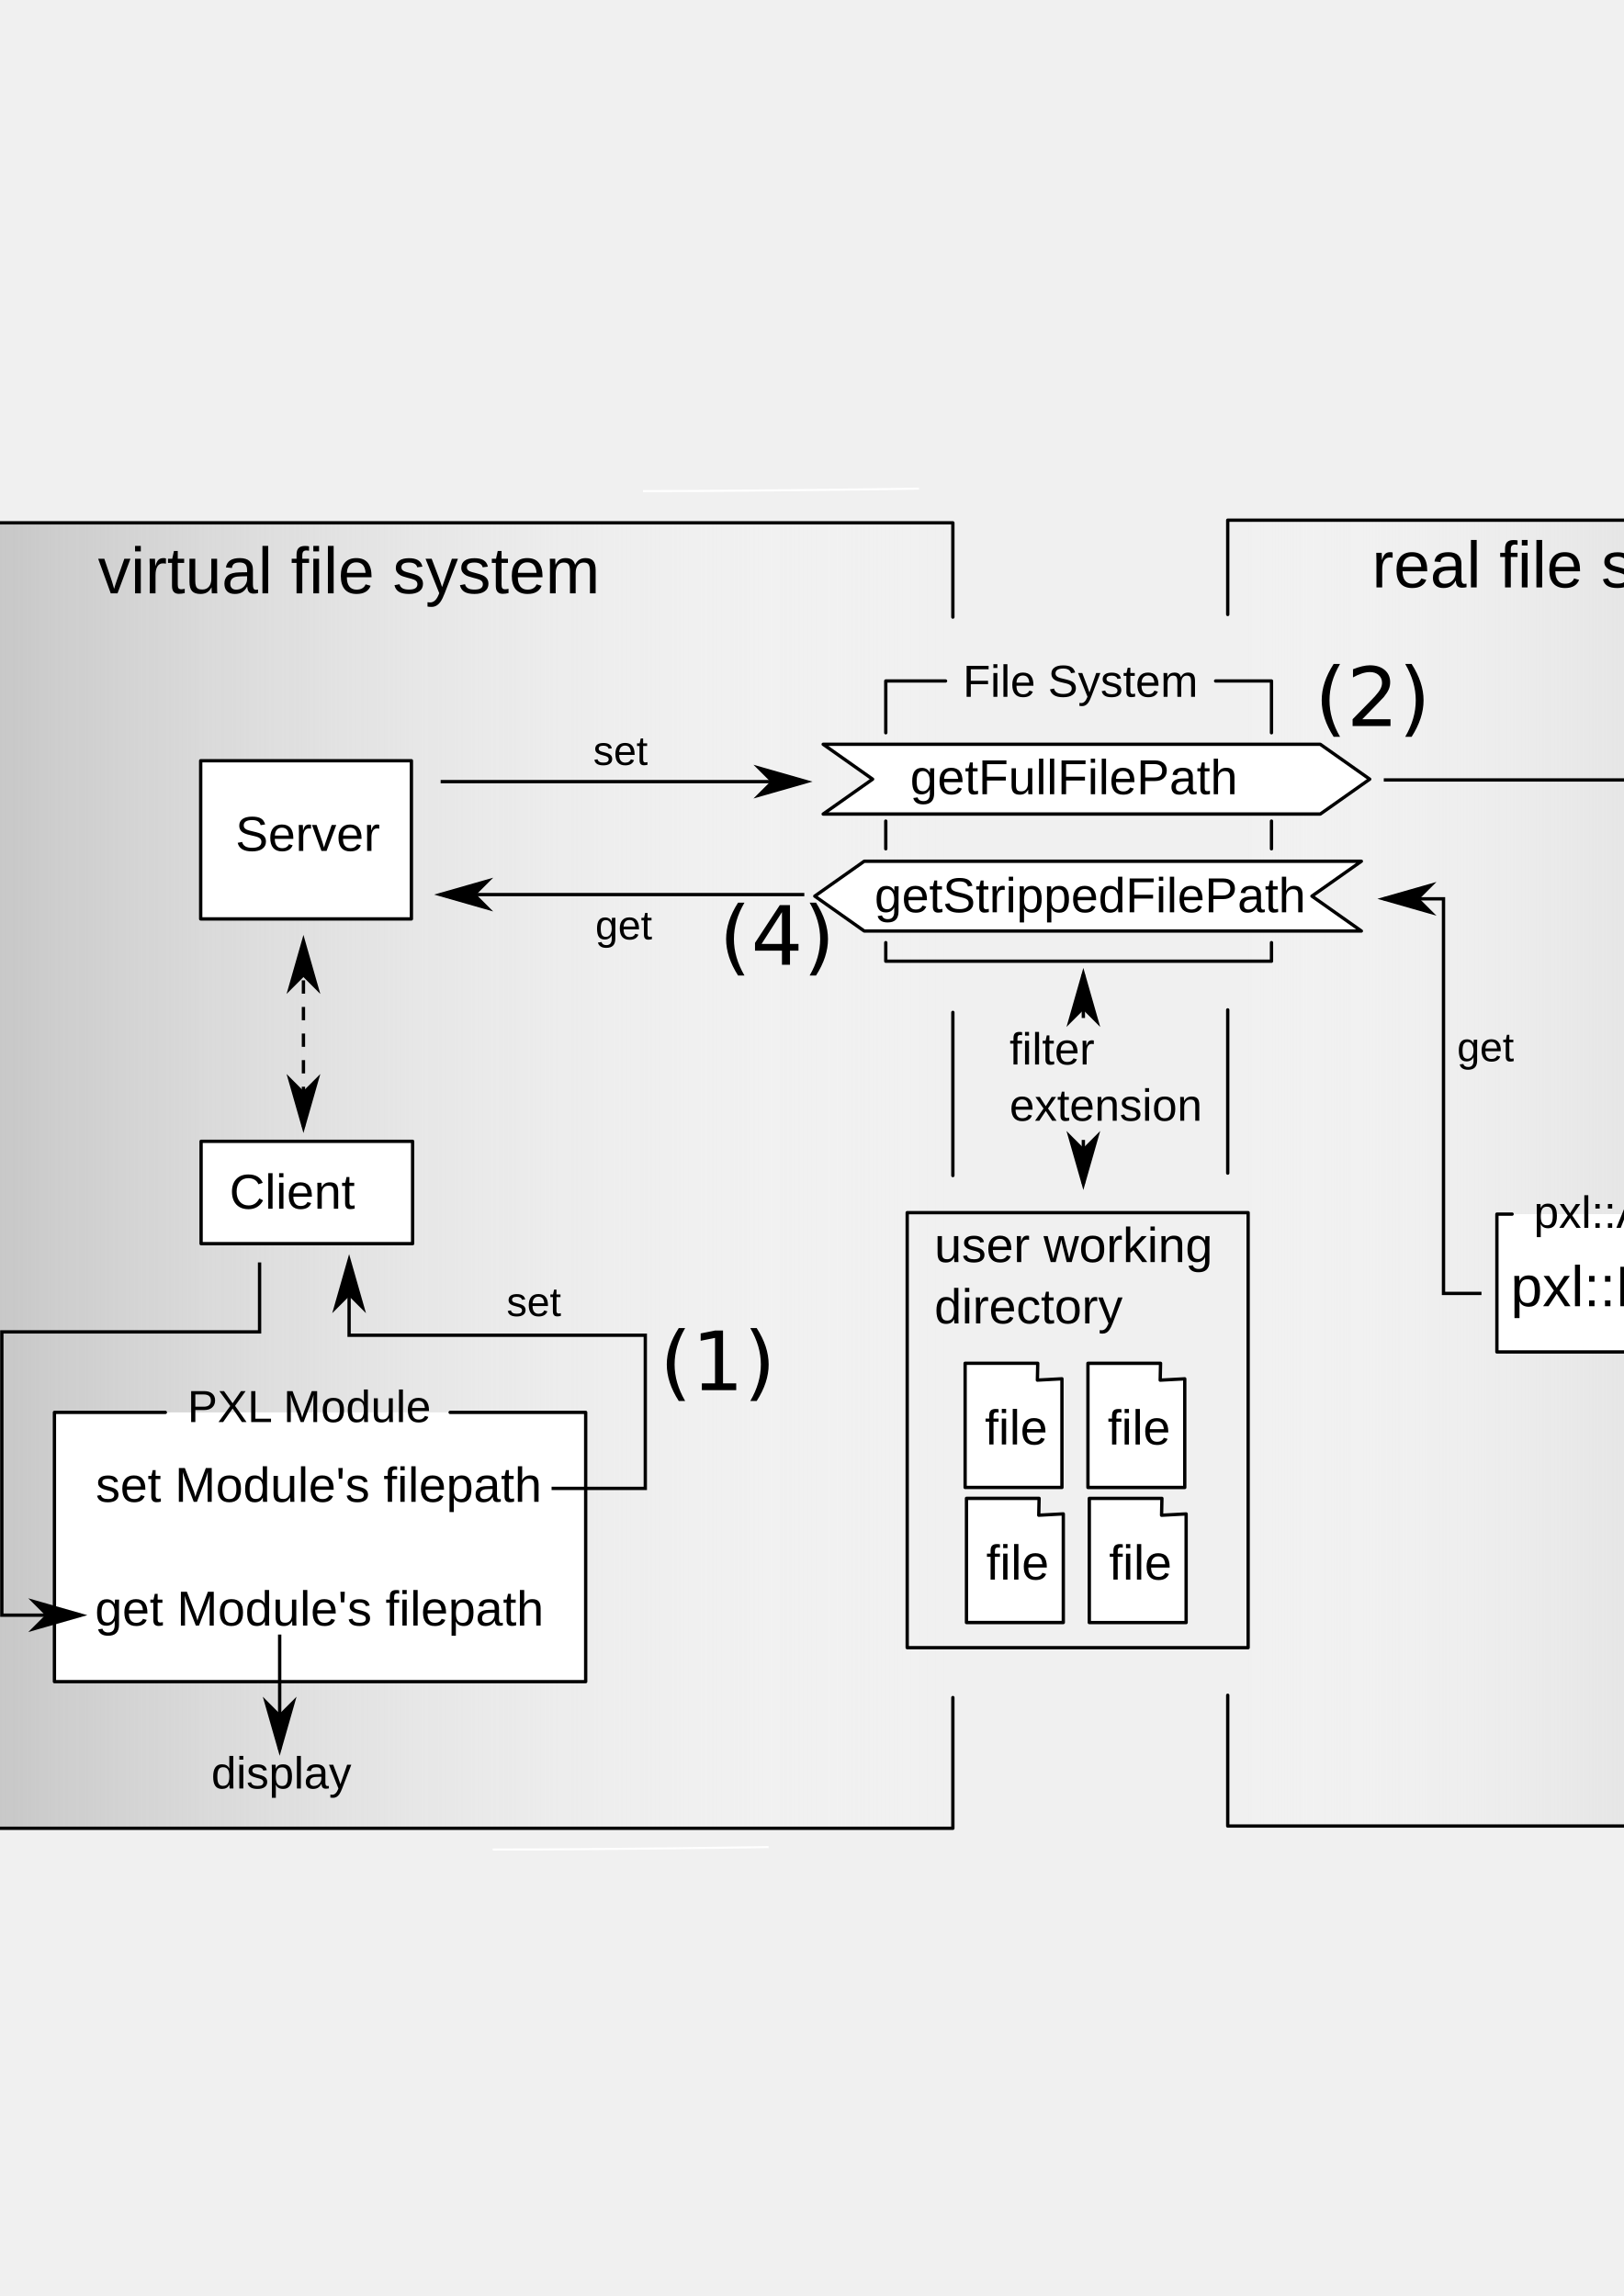
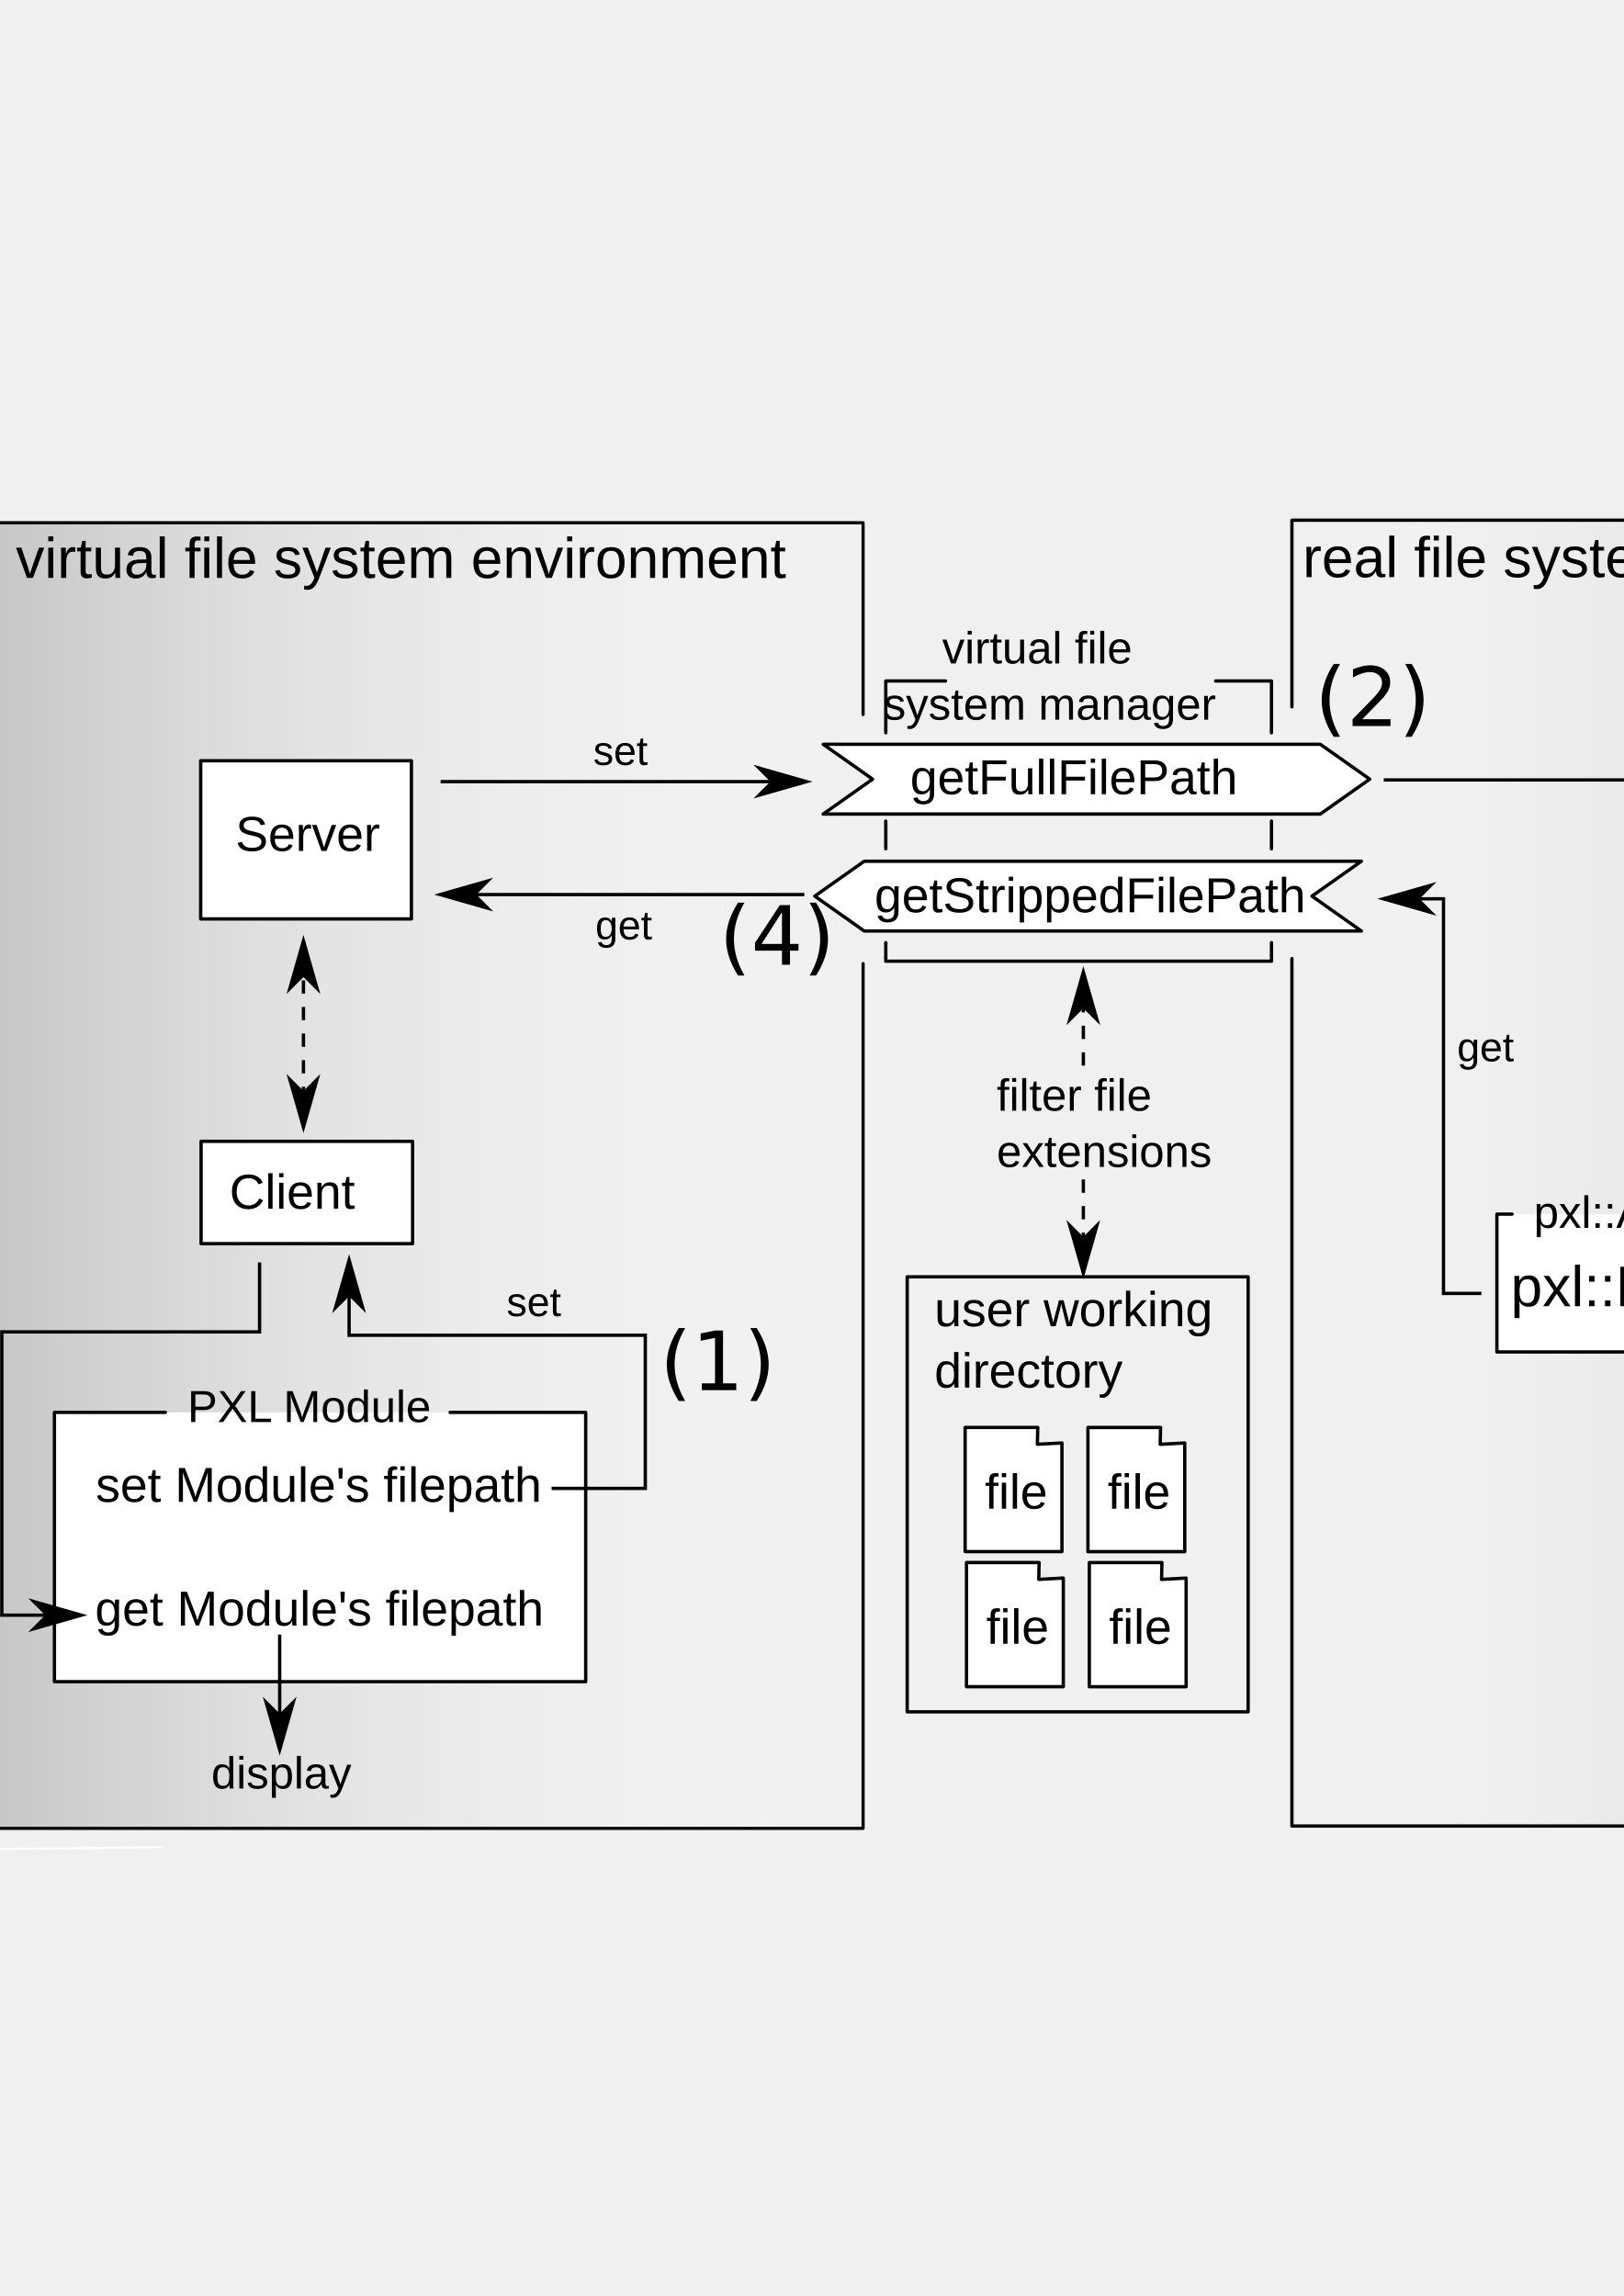
<svg xmlns="http://www.w3.org/2000/svg" xmlns:xlink="http://www.w3.org/1999/xlink" width="210mm" height="297mm" id="svg2" version="1.1">
  <defs id="defs4">
    <linearGradient id="linearGradient3758">
      <stop style="stop-color:#ffffff;stop-opacity:0;" offset="0" id="stop3760" />
      <stop style="stop-color:#bebebe;stop-opacity:1;" offset="1" id="stop3762" />
    </linearGradient>
    <linearGradient id="linearGradient3750">
      <stop style="stop-color:#bebebe;stop-opacity:1;" offset="0" id="stop3752" />
      <stop style="stop-color:#ffffff;stop-opacity:0;" offset="1" id="stop3754" />
    </linearGradient>
    <marker orient="auto" refY="0.0" refX="0.0" id="Arrow1Lstart" style="overflow:visible">
      <path id="path3808" d="M 0.0,0.0 L 5.0,-5.0 L -12.5,0.0 L 5.0,5.0 L 0.0,0.0 z " style="fill-rule:evenodd;stroke:#000000;stroke-width:1.0pt;marker-start:none" transform="scale(0.8) translate(12.5,0)" />
    </marker>
    <marker orient="auto" refY="0.0" refX="0.0" id="Arrow1Lend" style="overflow:visible;">
      <path id="path3811" d="M 0.0,0.0 L 5.0,-5.0 L -12.5,0.0 L 5.0,5.0 L 0.0,0.0 z " style="fill-rule:evenodd;stroke:#000000;stroke-width:1.0pt;marker-start:none;" transform="scale(0.8) rotate(180) translate(12.5,0)" />
    </marker>
-     <linearGradient xlink:href="#linearGradient3750" id="linearGradient3756" x1="-46.233" y1="574.736" x2="466.385" y2="574.736" gradientUnits="userSpaceOnUse" />
-     <linearGradient xlink:href="#linearGradient3758" id="linearGradient3764" x1="599.63" y1="573.532" x2="965.336" y2="573.532" gradientUnits="userSpaceOnUse" />
+     <linearGradient xlink:href="#linearGradient3750" id="linearGradient3756" x1="-46.233" y1="574.736" x2="466.385" y2="574.736" gradientUnits="userSpaceOnUse" gradientTransform="matrix(0.8971078,0,0,1.000134,4.046726,-0.07723134)" />
+     <linearGradient xlink:href="#linearGradient3758" id="linearGradient3764" x1="599.63" y1="573.532" x2="965.336" y2="573.532" gradientUnits="userSpaceOnUse" gradientTransform="matrix(0.9862665,0,0,1.000018,39.60872,-0.01004612)" />
    <marker orient="auto" refY="0" refX="0" id="Arrow1Lstart-4" style="overflow:visible">
      <path id="path3808-0" d="M 0,0 5,-5 -12.5,0 5,5 0,0 z" style="fill-rule:evenodd;stroke:#000000;stroke-width:1pt;marker-start:none" transform="matrix(0.8,0,0,0.8,10,0)" />
    </marker>
  </defs>
  <g id="layer2">
-     <path style="fill:url(#linearGradient3756);fill-opacity:1.0;stroke:#000000;stroke-width:1.625;stroke-linecap:round;stroke-linejoin:round;stroke-miterlimit:4;stroke-opacity:1;stroke-dasharray:none;stroke-dashoffset:0" d="m 465.779,829.933 0,63.926 -511.405,0 0,-638.244 511.405,0 0,46.089 m 0,193.252 0,79.78" id="rect2901" />
-     <path style="fill:url(#linearGradient3764);stroke:#000000;stroke-width:1.625;stroke-linecap:round;stroke-linejoin:round;stroke-miterlimit:4;stroke-opacity:1;stroke-dasharray:none;stroke-dashoffset:0;fill-opacity:1" d="m 600.141,828.804 0,63.944 364.683,0 0,-638.432 -364.683,0 0,46.103 m 0,193.309 0,79.804" id="rect2901-1" />
-     <path style="fill:#ffffff;stroke:#ffffff;stroke-width:1px;stroke-linecap:butt;stroke-linejoin:miter;stroke-opacity:1" d="m 240.85,904.24 c 59.008,0 134.876,-1.204 134.876,-1.204" id="path2920" />
-     <path style="fill:#ffffff;stroke:#ffffff;stroke-width:1px;stroke-linecap:butt;stroke-linejoin:miter;stroke-opacity:1" d="m 314.309,240.097 c 59.008,0 134.876,-1.204 134.876,-1.204" id="path2920-1" />
+     <path style="fill:url(#linearGradient3756);fill-opacity:1;stroke:#000000;stroke-width:1.539;stroke-linecap:round;stroke-linejoin:round;stroke-miterlimit:4;stroke-opacity:1;stroke-dasharray:none;stroke-dashoffset:0" d="m 421.9,349.353 0,-93.781 -458.786,0 0,638.33 458.786,0 0,-63.934 0,-358.865 0,103.634" id="rect2901" />
+     <path style="fill:url(#linearGradient3764);fill-opacity:1;stroke:#000000;stroke-width:1.614;stroke-linecap:round;stroke-linejoin:round;stroke-miterlimit:4;stroke-opacity:1;stroke-dasharray:none;stroke-dashoffset:0" d="m 631.508,345.59 0,-91.279 359.675,0 0,638.443 -359.675,0 0,-63.946 0,-360.179 0,104.903" id="rect2901-1" />
+     <path style="fill:#ffffff;stroke:#ffffff;stroke-width:1px;stroke-linecap:butt;stroke-linejoin:miter;stroke-opacity:1" d="m -55.305,904.24 c 59.008,0 134.876,-1.204 134.876,-1.204" id="path2920" />
+     <path style="fill:#ffffff;stroke:#ffffff;stroke-width:1px;stroke-linecap:butt;stroke-linejoin:miter;stroke-opacity:1" d="m 867.715,240.097 c 59.008,0 134.876,-1.204 134.876,-1.204" id="path2920-1" />
    <path style="fill:#ffffff;stroke:#ffffff;stroke-width:0.304px;stroke-linecap:butt;stroke-linejoin:miter;stroke-opacity:1" d="m 972.684,387.363 c 3.465,0 7.921,-1.9 7.921,-1.9" id="path2920-1-7" />
    <path style="fill:#ffffff;stroke:#ffffff;stroke-width:0.304px;stroke-linecap:butt;stroke-linejoin:miter;stroke-opacity:1" d="m -62.969,478.886 c 3.466,0 7.921,-1.9 7.921,-1.9" id="path2920-1-7-4" />
  </g>
  <g id="layer3">
-     <path style="fill:#ffffff;stroke:#000000;stroke-width:1.625;stroke-linecap:round;stroke-linejoin:round;stroke-miterlimit:4;stroke-opacity:1;stroke-dasharray:none;stroke-dashoffset:0" d="m 471.772,666.506 11.832,0 11.832,0 11.832,0 -0.171,8.231 12.003,-0.643 0,7.588 0,7.588 0,7.588 0,7.588 0,7.588 0,7.588 0,7.588 -47.326,0 0,-60.701 z" id="rect2852" />
-     <path style="fill:#ffffff;stroke:#000000;stroke-width:1.625;stroke-linecap:round;stroke-linejoin:round;stroke-miterlimit:4;stroke-opacity:1;stroke-dasharray:none;stroke-dashoffset:0" d="m 531.808,666.522 11.832,0 11.832,0 11.832,0 -0.171,8.231 12.003,-0.643 0,7.588 0,7.588 0,7.588 0,7.588 0,7.588 0,7.588 0,7.588 -47.326,0 0,-60.701 z" id="rect2852-1" />
-     <path style="fill:#ffffff;stroke:#000000;stroke-width:1.625;stroke-linecap:round;stroke-linejoin:round;stroke-miterlimit:4;stroke-opacity:1;stroke-dasharray:none;stroke-dashoffset:0" d="m 472.439,732.554 11.832,0 11.832,0 11.832,0 -0.171,8.231 12.003,-0.643 0,7.588 0,7.588 0,7.588 0,7.588 0,7.588 0,7.588 0,7.588 -47.326,0 0,-60.701 z" id="rect2852-5" />
-     <path style="fill:#ffffff;stroke:#000000;stroke-width:1.625;stroke-linecap:round;stroke-linejoin:round;stroke-miterlimit:4;stroke-opacity:1;stroke-dasharray:none;stroke-dashoffset:0" d="m 532.475,732.571 11.832,0 11.832,0 11.832,0 -0.171,8.231 12.003,-0.643 0,7.588 0,7.588 0,7.588 0,7.588 0,7.588 0,7.588 0,7.588 -47.326,0 0,-60.701 z" id="rect2852-1-7" />
+     <path style="fill:#ffffff;stroke:#000000;stroke-width:1.625;stroke-linecap:round;stroke-linejoin:round;stroke-miterlimit:4;stroke-opacity:1;stroke-dasharray:none;stroke-dashoffset:0" d="m 471.772,697.878 11.832,0 11.832,0 11.832,0 -0.171,8.231 12.003,-0.643 0,7.588 0,7.588 0,7.588 0,7.588 0,7.588 0,7.588 0,7.588 -47.326,0 0,-60.701 z" id="rect2852" />
+     <path style="fill:#ffffff;stroke:#000000;stroke-width:1.625;stroke-linecap:round;stroke-linejoin:round;stroke-miterlimit:4;stroke-opacity:1;stroke-dasharray:none;stroke-dashoffset:0" d="m 531.808,697.895 11.832,0 11.832,0 11.832,0 -0.171,8.231 12.003,-0.643 0,7.588 0,7.588 0,7.588 0,7.588 0,7.588 0,7.588 0,7.588 -47.326,0 0,-60.701 z" id="rect2852-1" />
+     <path style="fill:#ffffff;stroke:#000000;stroke-width:1.625;stroke-linecap:round;stroke-linejoin:round;stroke-miterlimit:4;stroke-opacity:1;stroke-dasharray:none;stroke-dashoffset:0" d="m 472.439,763.926 11.832,0 11.832,0 11.832,0 -0.171,8.231 12.003,-0.643 0,7.588 0,7.588 0,7.588 0,7.588 0,7.588 0,7.588 0,7.588 -47.326,0 0,-60.701 z" id="rect2852-5" />
+     <path style="fill:#ffffff;stroke:#000000;stroke-width:1.625;stroke-linecap:round;stroke-linejoin:round;stroke-miterlimit:4;stroke-opacity:1;stroke-dasharray:none;stroke-dashoffset:0" d="m 532.475,763.943 11.832,0 11.832,0 11.832,0 -0.171,8.231 12.003,-0.643 0,7.588 0,7.588 0,7.588 0,7.588 0,7.588 0,7.588 0,7.588 -47.326,0 0,-60.701 z" id="rect2852-1-7" />
    <path style="fill:#ffffff;stroke:#000000;stroke-width:1.625;stroke-linecap:round;stroke-linejoin:round;stroke-miterlimit:4;stroke-opacity:1;stroke-dasharray:none;stroke-dashoffset:0" d="m 879.605,593.582 7.434,0 0,67.385 -155.323,0 0,-67.385 7.434,0" id="rect4265" />
    <path style="fill:#ffffff;stroke:#000000;stroke-width:1.625;stroke-linecap:round;stroke-linejoin:round;stroke-miterlimit:4;stroke-opacity:1;stroke-dashoffset:0;stroke-dasharray:none" d="m 402.388,363.886 242.999,0 24.166,17.051 -24.166,17.051 -242.999,0 24.166,-17.051 -24.166,-17.051 z" id="rect4267" />
    <path style="fill:#ffffff;stroke:#000000;stroke-width:1.625;stroke-linecap:round;stroke-linejoin:round;stroke-miterlimit:4;stroke-opacity:1;stroke-dashoffset:0;stroke-dasharray:none" d="m 665.464,421.067 -243.014,0 -24.167,17.051 24.167,17.051 243.014,0 -24.167,-17.051 24.167,-17.051 z" id="rect4267-2" />
    <rect style="fill:#ffffff;stroke:#000000;stroke-width:1.625;stroke-linecap:round;stroke-linejoin:round;stroke-miterlimit:4;stroke-opacity:1;stroke-dasharray:none;stroke-dashoffset:0" id="rect2840" width="103.396" height="50.03" x="98.3" y="557.999" />
    <path style="fill:#ffffff;stroke:#000000;stroke-width:1.625;stroke-linecap:round;stroke-linejoin:round;stroke-miterlimit:4;stroke-opacity:1;stroke-dashoffset:0;stroke-dasharray:none" d="m 220.033,690.523 66.26,0 0,131.634 -259.688,0 0,-131.634 54.22,0" id="rect2850" />
    <rect style="fill:#ffffff;stroke:#000000;stroke-width:1.625;stroke-linecap:round;stroke-linejoin:round;stroke-miterlimit:4;stroke-opacity:1;stroke-dasharray:none;stroke-dashoffset:0" id="rect2840-5" width="103.004" height="77.338" x="98.1" y="371.923" />
  </g>
  <g id="layer1">
    <text xml:space="preserve" style="font-size:24px;font-style:normal;font-variant:normal;font-weight:normal;font-stretch:normal;text-align:start;line-height:125%;writing-mode:lr-tb;text-anchor:start;fill:#000000;fill-opacity:1;stroke:none;font-family:Arial;-inkscape-font-specification:Arial;stroke-width:1.625;stroke-miterlimit:4;stroke-dasharray:none" x="112.172" y="590.958" id="text2816">
      <tspan id="tspan2818" x="112.172" y="590.958">Client</tspan>
    </text>
    <text xml:space="preserve" style="font-size:24px;font-style:normal;font-variant:normal;font-weight:normal;font-stretch:normal;text-align:start;line-height:125%;writing-mode:lr-tb;text-anchor:start;fill:#000000;fill-opacity:1;stroke:none;font-family:Arial;-inkscape-font-specification:Arial;stroke-width:1.625;stroke-miterlimit:4;stroke-dasharray:none" x="115.095" y="416.019" id="text2820">
      <tspan id="tspan2822" x="115.095" y="416.019">Server</tspan>
    </text>
    <text xml:space="preserve" style="font-size:24px;font-style:normal;font-variant:normal;font-weight:normal;font-stretch:normal;text-align:start;line-height:125%;writing-mode:lr-tb;text-anchor:start;fill:#000000;fill-opacity:1;stroke:none;font-family:Arial;-inkscape-font-specification:Arial;stroke-width:1.625;stroke-miterlimit:4;stroke-dasharray:none" x="46.776" y="734.251" id="text2828">
      <tspan id="tspan2830" x="46.776" y="734.251">set Module's filepath</tspan>
    </text>
-     <text xml:space="preserve" style="font-size:22px;font-style:normal;font-variant:normal;font-weight:normal;font-stretch:normal;text-align:start;line-height:125%;writing-mode:lr-tb;text-anchor:start;fill:#000000;fill-opacity:1;stroke:none;font-family:Arial;-inkscape-font-specification:Arial" x="470.686" y="340.667" id="text2832">
-       <tspan id="tspan2834" x="470.686" y="340.667">File System</tspan>
+     <text xml:space="preserve" style="font-size:22px;font-style:normal;font-variant:normal;font-weight:normal;font-stretch:normal;text-align:start;line-height:125%;writing-mode:lr-tb;text-anchor:start;fill:#000000;fill-opacity:1;stroke:none;font-family:Arial;-inkscape-font-specification:Arial" x="528.411" y="324.353" id="text2832">
+       <tspan x="531.462" y="324.353" id="tspan2942" style="text-align:center;text-anchor:middle">virtual file </tspan>
+       <tspan x="528.411" y="351.853" id="tspan2947" style="text-align:center;text-anchor:middle">system manager</tspan>
    </text>
    <path style="fill:none;stroke:#000000;stroke-width:1.625;stroke-linecap:round;stroke-linejoin:round;stroke-miterlimit:4;stroke-opacity:1;stroke-dashoffset:0;stroke-dasharray:none" d="m 621.529,460.856 0,9.084 -23.568,0 -23.568,0 -23.568,0 -23.568,0 -23.568,0 -23.568,0 -23.568,0 -23.568,0 0,-9.084 m 0,-45.868 0,-13.552 m 188.544,0 0,13.552 m -188.544,-56.739 0,-8.19 0,-17.126 29.219,0 m 132.02,0 27.305,0 0,17.126 0,8.19" id="rect2842" />
-     <text xml:space="preserve" style="font-size:24px;font-style:normal;font-variant:normal;font-weight:normal;font-stretch:normal;text-align:start;line-height:125%;writing-mode:lr-tb;text-anchor:start;fill:#000000;fill-opacity:1;stroke:none;font-family:Arial;-inkscape-font-specification:Arial;stroke-width:1.625;stroke-miterlimit:4;stroke-dasharray:none" x="481.427" y="706.212" id="text2855">
-       <tspan id="tspan2857" x="481.427" y="706.212">file</tspan>
+     <text xml:space="preserve" style="font-size:24px;font-style:normal;font-variant:normal;font-weight:normal;font-stretch:normal;text-align:start;line-height:125%;writing-mode:lr-tb;text-anchor:start;fill:#000000;fill-opacity:1;stroke:none;font-family:Arial;-inkscape-font-specification:Arial" x="481.427" y="737.584" id="text2855">
+       <tspan id="tspan2857" x="481.427" y="737.584">file</tspan>
    </text>
-     <text xml:space="preserve" style="font-size:24px;font-style:normal;font-variant:normal;font-weight:normal;font-stretch:normal;text-align:start;line-height:125%;writing-mode:lr-tb;text-anchor:start;fill:#000000;fill-opacity:1;stroke:none;font-family:Arial;-inkscape-font-specification:Arial;stroke-width:1.625;stroke-miterlimit:4;stroke-dasharray:none" x="541.463" y="706.229" id="text2855-7">
-       <tspan id="tspan2857-4" x="541.463" y="706.229">file</tspan>
+     <text xml:space="preserve" style="font-size:24px;font-style:normal;font-variant:normal;font-weight:normal;font-stretch:normal;text-align:start;line-height:125%;writing-mode:lr-tb;text-anchor:start;fill:#000000;fill-opacity:1;stroke:none;font-family:Arial;-inkscape-font-specification:Arial" x="541.463" y="737.601" id="text2855-7">
+       <tspan id="tspan2857-4" x="541.463" y="737.601">file</tspan>
    </text>
-     <text xml:space="preserve" style="font-size:24px;font-style:normal;font-variant:normal;font-weight:normal;font-stretch:normal;text-align:start;line-height:125%;writing-mode:lr-tb;text-anchor:start;fill:#000000;fill-opacity:1;stroke:none;font-family:Arial;-inkscape-font-specification:Arial;stroke-width:1.625;stroke-miterlimit:4;stroke-dasharray:none" x="482.094" y="772.26" id="text2855-5">
-       <tspan id="tspan2857-1" x="482.094" y="772.26">file</tspan>
+     <text xml:space="preserve" style="font-size:24px;font-style:normal;font-variant:normal;font-weight:normal;font-stretch:normal;text-align:start;line-height:125%;writing-mode:lr-tb;text-anchor:start;fill:#000000;fill-opacity:1;stroke:none;font-family:Arial;-inkscape-font-specification:Arial" x="482.094" y="803.632" id="text2855-5">
+       <tspan id="tspan2857-1" x="482.094" y="803.632">file</tspan>
    </text>
-     <text xml:space="preserve" style="font-size:24px;font-style:normal;font-variant:normal;font-weight:normal;font-stretch:normal;text-align:start;line-height:125%;writing-mode:lr-tb;text-anchor:start;fill:#000000;fill-opacity:1;stroke:none;font-family:Arial;-inkscape-font-specification:Arial;stroke-width:1.625;stroke-miterlimit:4;stroke-dasharray:none" x="542.13" y="772.277" id="text2855-7-1">
-       <tspan id="tspan2857-4-1" x="542.13" y="772.277">file</tspan>
+     <text xml:space="preserve" style="font-size:24px;font-style:normal;font-variant:normal;font-weight:normal;font-stretch:normal;text-align:start;line-height:125%;writing-mode:lr-tb;text-anchor:start;fill:#000000;fill-opacity:1;stroke:none;font-family:Arial;-inkscape-font-specification:Arial" x="542.13" y="803.649" id="text2855-7-1">
+       <tspan id="tspan2857-4-1" x="542.13" y="803.649">file</tspan>
    </text>
-     <rect style="fill:none;stroke:#000000;stroke-width:1.625;stroke-linecap:round;stroke-linejoin:round;stroke-miterlimit:4;stroke-opacity:1;stroke-dasharray:none;stroke-dashoffset:0" id="rect3763" width="166.652" height="212.68" x="443.461" y="592.868" />
-     <text xml:space="preserve" style="font-size:24px;font-style:normal;font-variant:normal;font-weight:normal;font-stretch:normal;text-align:start;line-height:125%;writing-mode:lr-tb;text-anchor:start;fill:#000000;fill-opacity:1;stroke:none;font-family:Arial;-inkscape-font-specification:Arial;stroke-width:1.625;stroke-miterlimit:4;stroke-dasharray:none" x="456.745" y="617.027" id="text3765">
-       <tspan x="456.745" y="617.027" id="tspan3769">user working </tspan>
-       <tspan x="456.745" y="647.027" id="tspan3773">directory</tspan>
+     <rect style="fill:none;stroke:#000000;stroke-width:1.625;stroke-linecap:round;stroke-linejoin:round;stroke-miterlimit:4;stroke-opacity:1;stroke-dasharray:none;stroke-dashoffset:0" id="rect3763" width="166.652" height="212.68" x="443.461" y="624.24" />
+     <text xml:space="preserve" style="font-size:24px;font-style:normal;font-variant:normal;font-weight:normal;font-stretch:normal;text-align:start;line-height:125%;writing-mode:lr-tb;text-anchor:start;fill:#000000;fill-opacity:1;stroke:none;font-family:Arial;-inkscape-font-specification:Arial" x="456.745" y="648.399" id="text3765">
+       <tspan x="456.745" y="648.399" id="tspan3769">user working </tspan>
+       <tspan x="456.745" y="678.399" id="tspan3773">directory</tspan>
    </text>
    <text xml:space="preserve" style="font-size:24px;font-style:normal;font-variant:normal;font-weight:normal;font-stretch:normal;text-align:start;line-height:125%;writing-mode:lr-tb;text-anchor:start;fill:#000000;fill-opacity:1;stroke:none;font-family:Arial;-inkscape-font-specification:Arial;stroke-width:1.625;stroke-miterlimit:4;stroke-dasharray:none" x="444.894" y="388.288" id="text4253">
      <tspan id="tspan4255" x="444.894" y="388.288">getFullFilePath</tspan>
    </text>
    <text xml:space="preserve" style="font-size:24px;font-style:normal;font-variant:normal;font-weight:normal;font-stretch:normal;text-align:start;line-height:125%;writing-mode:lr-tb;text-anchor:start;fill:#000000;fill-opacity:1;stroke:none;font-family:Arial;-inkscape-font-specification:Arial;stroke-width:1.625;stroke-miterlimit:4;stroke-dasharray:none" x="427.48" y="446.004" id="text4257">
      <tspan id="tspan4259" x="427.48" y="446.004">getStrippedFilePath</tspan>
    </text>
    <text xml:space="preserve" style="font-size:22px;font-style:normal;font-variant:normal;font-weight:normal;font-stretch:normal;text-align:start;line-height:125%;writing-mode:lr-tb;text-anchor:start;fill:#000000;fill-opacity:1;stroke:none;font-family:Arial;-inkscape-font-specification:Arial;stroke-width:1.625;stroke-miterlimit:4;stroke-dasharray:none" x="749.736" y="600.283" id="text4261">
      <tspan id="tspan4263" x="749.736" y="600.283">pxl::Analysis</tspan>
    </text>
    <text xml:space="preserve" style="font-size:28px;font-style:normal;font-variant:normal;font-weight:normal;font-stretch:normal;text-align:start;line-height:125%;writing-mode:lr-tb;text-anchor:start;fill:#000000;fill-opacity:1;stroke:none;font-family:Arial;-inkscape-font-specification:Arial;stroke-width:1.625;stroke-miterlimit:4;stroke-dasharray:none" x="738.417" y="638.593" id="text4292">
      <tspan id="tspan4294" x="738.417" y="638.593">pxl::Module</tspan>
    </text>
    <text xml:space="preserve" style="font-size:24px;font-style:normal;font-variant:normal;font-weight:normal;font-stretch:normal;text-align:start;line-height:125%;writing-mode:lr-tb;text-anchor:start;fill:#000000;fill-opacity:1;stroke:none;font-family:Arial;-inkscape-font-specification:Arial;stroke-width:1.625;stroke-miterlimit:4;stroke-dasharray:none" x="46.431" y="794.742" id="text2828-7">
      <tspan id="tspan2830-6" x="46.431" y="794.742">get Module's filepath</tspan>
    </text>
    <text xml:space="preserve" style="font-size:22px;font-style:normal;font-variant:normal;font-weight:normal;font-stretch:normal;text-align:start;line-height:125%;writing-mode:lr-tb;text-anchor:start;fill:#000000;fill-opacity:1;stroke:none;font-family:Arial;-inkscape-font-specification:Arial;stroke-width:1.625;stroke-miterlimit:4;stroke-dasharray:none" x="103.29" y="874.396" id="text4327">
      <tspan id="tspan4329" x="103.29" y="874.396">display</tspan>
    </text>
    <path style="fill:none;stroke:#000000;stroke-width:1.625;stroke-linecap:butt;stroke-linejoin:miter;stroke-miterlimit:4;stroke-opacity:1;stroke-dasharray:none;marker-start:none;marker-end:url(#Arrow1Lend)" d="m 269.626,727.68 45.81,0 0,-74.879 -144.787,0 0,-36.503" id="path4332" />
    <path style="fill:none;stroke:#000000;stroke-width:1.625;stroke-linecap:butt;stroke-linejoin:miter;stroke-miterlimit:4;stroke-opacity:1;stroke-dasharray:6.5,6.5;stroke-dashoffset:0;marker-start:url(#Arrow1Lstart);marker-end:url(#Arrow1Lend)" d="m 148.328,550.8 0,-90.571" id="path4334" />
    <path style="fill:none;stroke:#000000;stroke-width:1.625;stroke-linecap:butt;stroke-linejoin:miter;stroke-miterlimit:4;stroke-opacity:1;stroke-dasharray:none;marker-start:none;marker-end:url(#Arrow1Lend)" d="m 126.883,617.207 0,33.955 -125.989,0 0,138.499 38.652,0" id="path4336" />
    <path style="fill:none;stroke:#000000;stroke-width:1.625;stroke-linecap:butt;stroke-linejoin:miter;stroke-miterlimit:4;stroke-opacity:1;stroke-dasharray:none;marker-end:url(#Arrow1Lend)" d="m 136.712,799.134 0,56.111" id="path4338" />
    <path style="fill:none;stroke:#000000;stroke-width:1.625;stroke-linecap:butt;stroke-linejoin:miter;stroke-miterlimit:4;stroke-opacity:1;stroke-dasharray:none;marker-start:none;marker-end:url(#Arrow1Lend)" d="m 215.397,382.138 178.629,0" id="path4340" />
    <path style="fill:none;stroke:#000000;stroke-width:1.625;stroke-linecap:butt;stroke-linejoin:miter;stroke-miterlimit:4;stroke-opacity:1;stroke-dasharray:none;marker-start:url(#Arrow1Lstart);marker-end:none" d="m 215.357,437.36 177.812,0" id="path4342" />
    <path style="fill:none;stroke:#000000;stroke-width:1.625;stroke-linecap:butt;stroke-linejoin:miter;stroke-opacity:1;stroke-miterlimit:4;stroke-dasharray:none;marker-start:none;marker-end:url(#Arrow1Lend)" d="m 676.418,381.318 244.818,0 0,251.072 -29.341,0" id="path4350" />
    <path style="fill:none;stroke:#000000;stroke-width:1.625;stroke-linecap:butt;stroke-linejoin:miter;stroke-miterlimit:4;stroke-opacity:1;stroke-dasharray:none;marker-start:none;marker-end:url(#Arrow1Lend)" d="m 724.171,632.354 -18.556,0 0,-192.925 -29.16,0" id="path4352" />
    <text xml:space="preserve" style="font-size:20px;font-style:normal;font-variant:normal;font-weight:normal;font-stretch:normal;text-align:start;line-height:125%;writing-mode:lr-tb;text-anchor:start;fill:#000000;fill-opacity:1;stroke:none;font-family:Arial;-inkscape-font-specification:Arial;stroke-width:1.625;stroke-miterlimit:4;stroke-dasharray:none" x="247.622" y="643.426" id="text6024">
      <tspan id="tspan6026" x="247.622" y="643.426">set</tspan>
    </text>
    <text xml:space="preserve" style="font-size:20px;font-style:normal;font-variant:normal;font-weight:normal;font-stretch:normal;text-align:start;line-height:125%;writing-mode:lr-tb;text-anchor:start;fill:#000000;fill-opacity:1;stroke:none;font-family:Arial;-inkscape-font-specification:Arial;stroke-width:1.625;stroke-miterlimit:4;stroke-dasharray:none" x="289.974" y="373.981" id="text6024-4">
      <tspan id="tspan6026-2" x="289.974" y="373.981">set</tspan>
    </text>
    <text xml:space="preserve" style="font-size:20px;font-style:normal;font-variant:normal;font-weight:normal;font-stretch:normal;text-align:start;line-height:125%;writing-mode:lr-tb;text-anchor:start;fill:#000000;fill-opacity:1;stroke:none;font-family:Arial;-inkscape-font-specification:Arial;stroke-width:1.625;stroke-miterlimit:4;stroke-dasharray:none" x="891.049" y="518.856" id="text6024-4-3">
      <tspan id="tspan6026-2-2" x="891.049" y="518.856">set</tspan>
    </text>
    <text xml:space="preserve" style="font-size:20px;font-style:normal;font-variant:normal;font-weight:normal;font-stretch:normal;text-align:start;line-height:125%;writing-mode:lr-tb;text-anchor:start;fill:#000000;fill-opacity:1;stroke:none;font-family:Arial;-inkscape-font-specification:Arial;stroke-width:1.625;stroke-miterlimit:4;stroke-dasharray:none" x="712.267" y="518.856" id="text6024-4-1">
      <tspan id="tspan6026-2-6" x="712.267" y="518.856">get</tspan>
    </text>
    <text xml:space="preserve" style="font-size:20px;font-style:normal;font-variant:normal;font-weight:normal;font-stretch:normal;text-align:start;line-height:125%;writing-mode:lr-tb;text-anchor:start;fill:#000000;fill-opacity:1;stroke:none;font-family:Arial;-inkscape-font-specification:Arial;stroke-width:1.625;stroke-miterlimit:4;stroke-dasharray:none" x="291.001" y="459.262" id="text6024-4-5">
      <tspan id="tspan6026-2-7" x="291.001" y="459.262">get</tspan>
    </text>
    <text xml:space="preserve" style="font-size:20px;font-style:normal;font-variant:normal;font-weight:normal;font-stretch:normal;text-align:start;line-height:125%;writing-mode:lr-tb;text-anchor:start;fill:#000000;fill-opacity:1;stroke:none;font-family:Arial;-inkscape-font-specification:Arial;stroke-width:1.625;stroke-miterlimit:4;stroke-dasharray:none" x="-33.682" y="702.775" id="text6024-4-18">
      <tspan id="tspan6026-2-9" x="-33.682" y="702.775">get</tspan>
    </text>
-     <text xml:space="preserve" style="font-size:32px;font-style:normal;font-variant:normal;font-weight:normal;font-stretch:normal;text-align:start;line-height:125%;writing-mode:lr-tb;text-anchor:start;fill:#000000;fill-opacity:1;stroke:none;font-family:Arial;-inkscape-font-specification:Arial" x="47.877" y="290.073" id="text2926">
-       <tspan x="47.877" y="290.073" id="tspan2930">virtual file system</tspan>
+     <text xml:space="preserve" style="font-size:28px;font-style:normal;font-variant:normal;font-weight:normal;font-stretch:normal;text-align:start;line-height:125%;writing-mode:lr-tb;text-anchor:start;fill:#000000;fill-opacity:1;stroke:none;font-family:Arial;-inkscape-font-specification:Arial" x="7.721" y="282.544" id="text2926">
+       <tspan x="7.721" y="282.544" id="tspan2930">virtual file system environment</tspan>
    </text>
-     <text xml:space="preserve" style="font-size:32px;font-style:normal;font-variant:normal;font-weight:normal;font-stretch:normal;text-align:start;line-height:125%;writing-mode:lr-tb;text-anchor:start;fill:#000000;fill-opacity:1;stroke:none;font-family:Arial;-inkscape-font-specification:Arial" x="670.622" y="287.178" id="text2926-7">
-       <tspan x="670.622" y="287.178" id="tspan2930-4">real file system</tspan>
+     <text xml:space="preserve" style="font-size:28px;font-style:normal;font-variant:normal;font-weight:normal;font-stretch:normal;text-align:start;line-height:125%;writing-mode:lr-tb;text-anchor:start;fill:#000000;fill-opacity:1;stroke:none;font-family:Arial;-inkscape-font-specification:Arial" x="636.74" y="282.159" id="text2926-7">
+       <tspan x="636.74" y="282.159" id="tspan2930-4">real file system environment</tspan>
    </text>
-     <text xml:space="preserve" style="font-size:22px;font-style:normal;font-variant:normal;font-weight:normal;font-stretch:normal;text-align:start;line-height:125%;writing-mode:lr-tb;text-anchor:start;fill:#000000;fill-opacity:1;stroke:none;font-family:Arial;-inkscape-font-specification:Arial;stroke-width:1.625;stroke-miterlimit:4;stroke-dasharray:none" x="493.477" y="520.428" id="text2959">
-       <tspan id="tspan2961" x="493.477" y="520.428">filter</tspan>
-       <tspan x="493.477" y="547.928" id="tspan2944">extension</tspan>
+     <text xml:space="preserve" style="font-size:22px;font-style:normal;font-variant:normal;font-weight:normal;font-stretch:normal;text-align:start;line-height:125%;writing-mode:lr-tb;text-anchor:start;fill:#000000;fill-opacity:1;stroke:none;font-family:Arial;-inkscape-font-specification:Arial" x="487.203" y="543.016" id="text2959">
+       <tspan id="tspan2961" x="487.203" y="543.016">filter file</tspan>
+       <tspan x="487.203" y="570.516" id="tspan2944">extensions</tspan>
    </text>
    <text xml:space="preserve" style="font-size:22px;font-style:normal;font-variant:normal;font-weight:normal;font-stretch:normal;text-align:start;line-height:125%;writing-mode:lr-tb;text-anchor:start;fill:#000000;fill-opacity:1;stroke:none;font-family:Arial;-inkscape-font-specification:Arial" x="91.63" y="695.258" id="text4261-1">
      <tspan id="tspan4263-7" x="91.63" y="695.258">PXL Module</tspan>
    </text>
-     <path style="fill:none;stroke:#000000;stroke-width:1.625;stroke-linecap:butt;stroke-linejoin:miter;stroke-opacity:1;marker-start:none;marker-end:url(#Arrow1Lend);stroke-miterlimit:4;stroke-dasharray:none" d="m 529.564,497.701 0,-21.333" id="path6148" />
-     <path style="fill:none;stroke:#000000;stroke-width:1.625;stroke-linecap:butt;stroke-linejoin:miter;stroke-opacity:1;marker-start:url(#Arrow1Lstart);stroke-miterlimit:4;stroke-dasharray:none" d="m 529.564,578.641 0,-21.333" id="path6148-9" />
+     <path style="fill:none;stroke:#000000;stroke-width:1.625;stroke-linecap:butt;stroke-linejoin:miter;stroke-miterlimit:4;stroke-opacity:1;stroke-dasharray:6.5,6.5;marker-start:none;marker-end:url(#Arrow1Lend);stroke-dashoffset:0" d="m 529.564,520.975 0,-45.467" id="path6148" />
+     <path style="fill:none;stroke:#000000;stroke-width:1.625;stroke-linecap:butt;stroke-linejoin:miter;stroke-miterlimit:4;stroke-opacity:1;stroke-dasharray:6.5,6.5;marker-start:url(#Arrow1Lstart);stroke-dashoffset:0" d="m 529.564,622.147 0,-47.936" id="path6148-9" />
    <text xml:space="preserve" style="font-size:40px;font-style:normal;font-weight:normal;fill:#000000;fill-opacity:1;stroke:none;font-family:Bitstream Vera Sans" x="322.507" y="679.66" id="text6740">
      <tspan id="tspan6742" x="322.507" y="679.66">(1)</tspan>
    </text>
    <text xml:space="preserve" style="font-size:40px;font-style:normal;font-weight:normal;fill:#000000;fill-opacity:1;stroke:none;font-family:Bitstream Vera Sans" x="642.641" y="354.955" id="text6740-4">
      <tspan id="tspan6742-8" x="642.641" y="354.955">(2)</tspan>
    </text>
    <text xml:space="preserve" style="font-size:40px;font-style:normal;font-weight:normal;fill:#000000;fill-opacity:1;stroke:none;font-family:Bitstream Vera Sans" x="871.031" y="562.012" id="text6740-4-8">
      <tspan id="tspan6742-8-2" x="871.031" y="562.012">(3)</tspan>
    </text>
    <text xml:space="preserve" style="font-size:40px;font-style:normal;font-weight:normal;fill:#000000;fill-opacity:1;stroke:none;font-family:Bitstream Vera Sans" x="351.506" y="471.66" id="text6740-4-8-4">
      <tspan id="tspan6742-8-2-5" x="351.506" y="471.66">(4)</tspan>
    </text>
  </g>
</svg>
